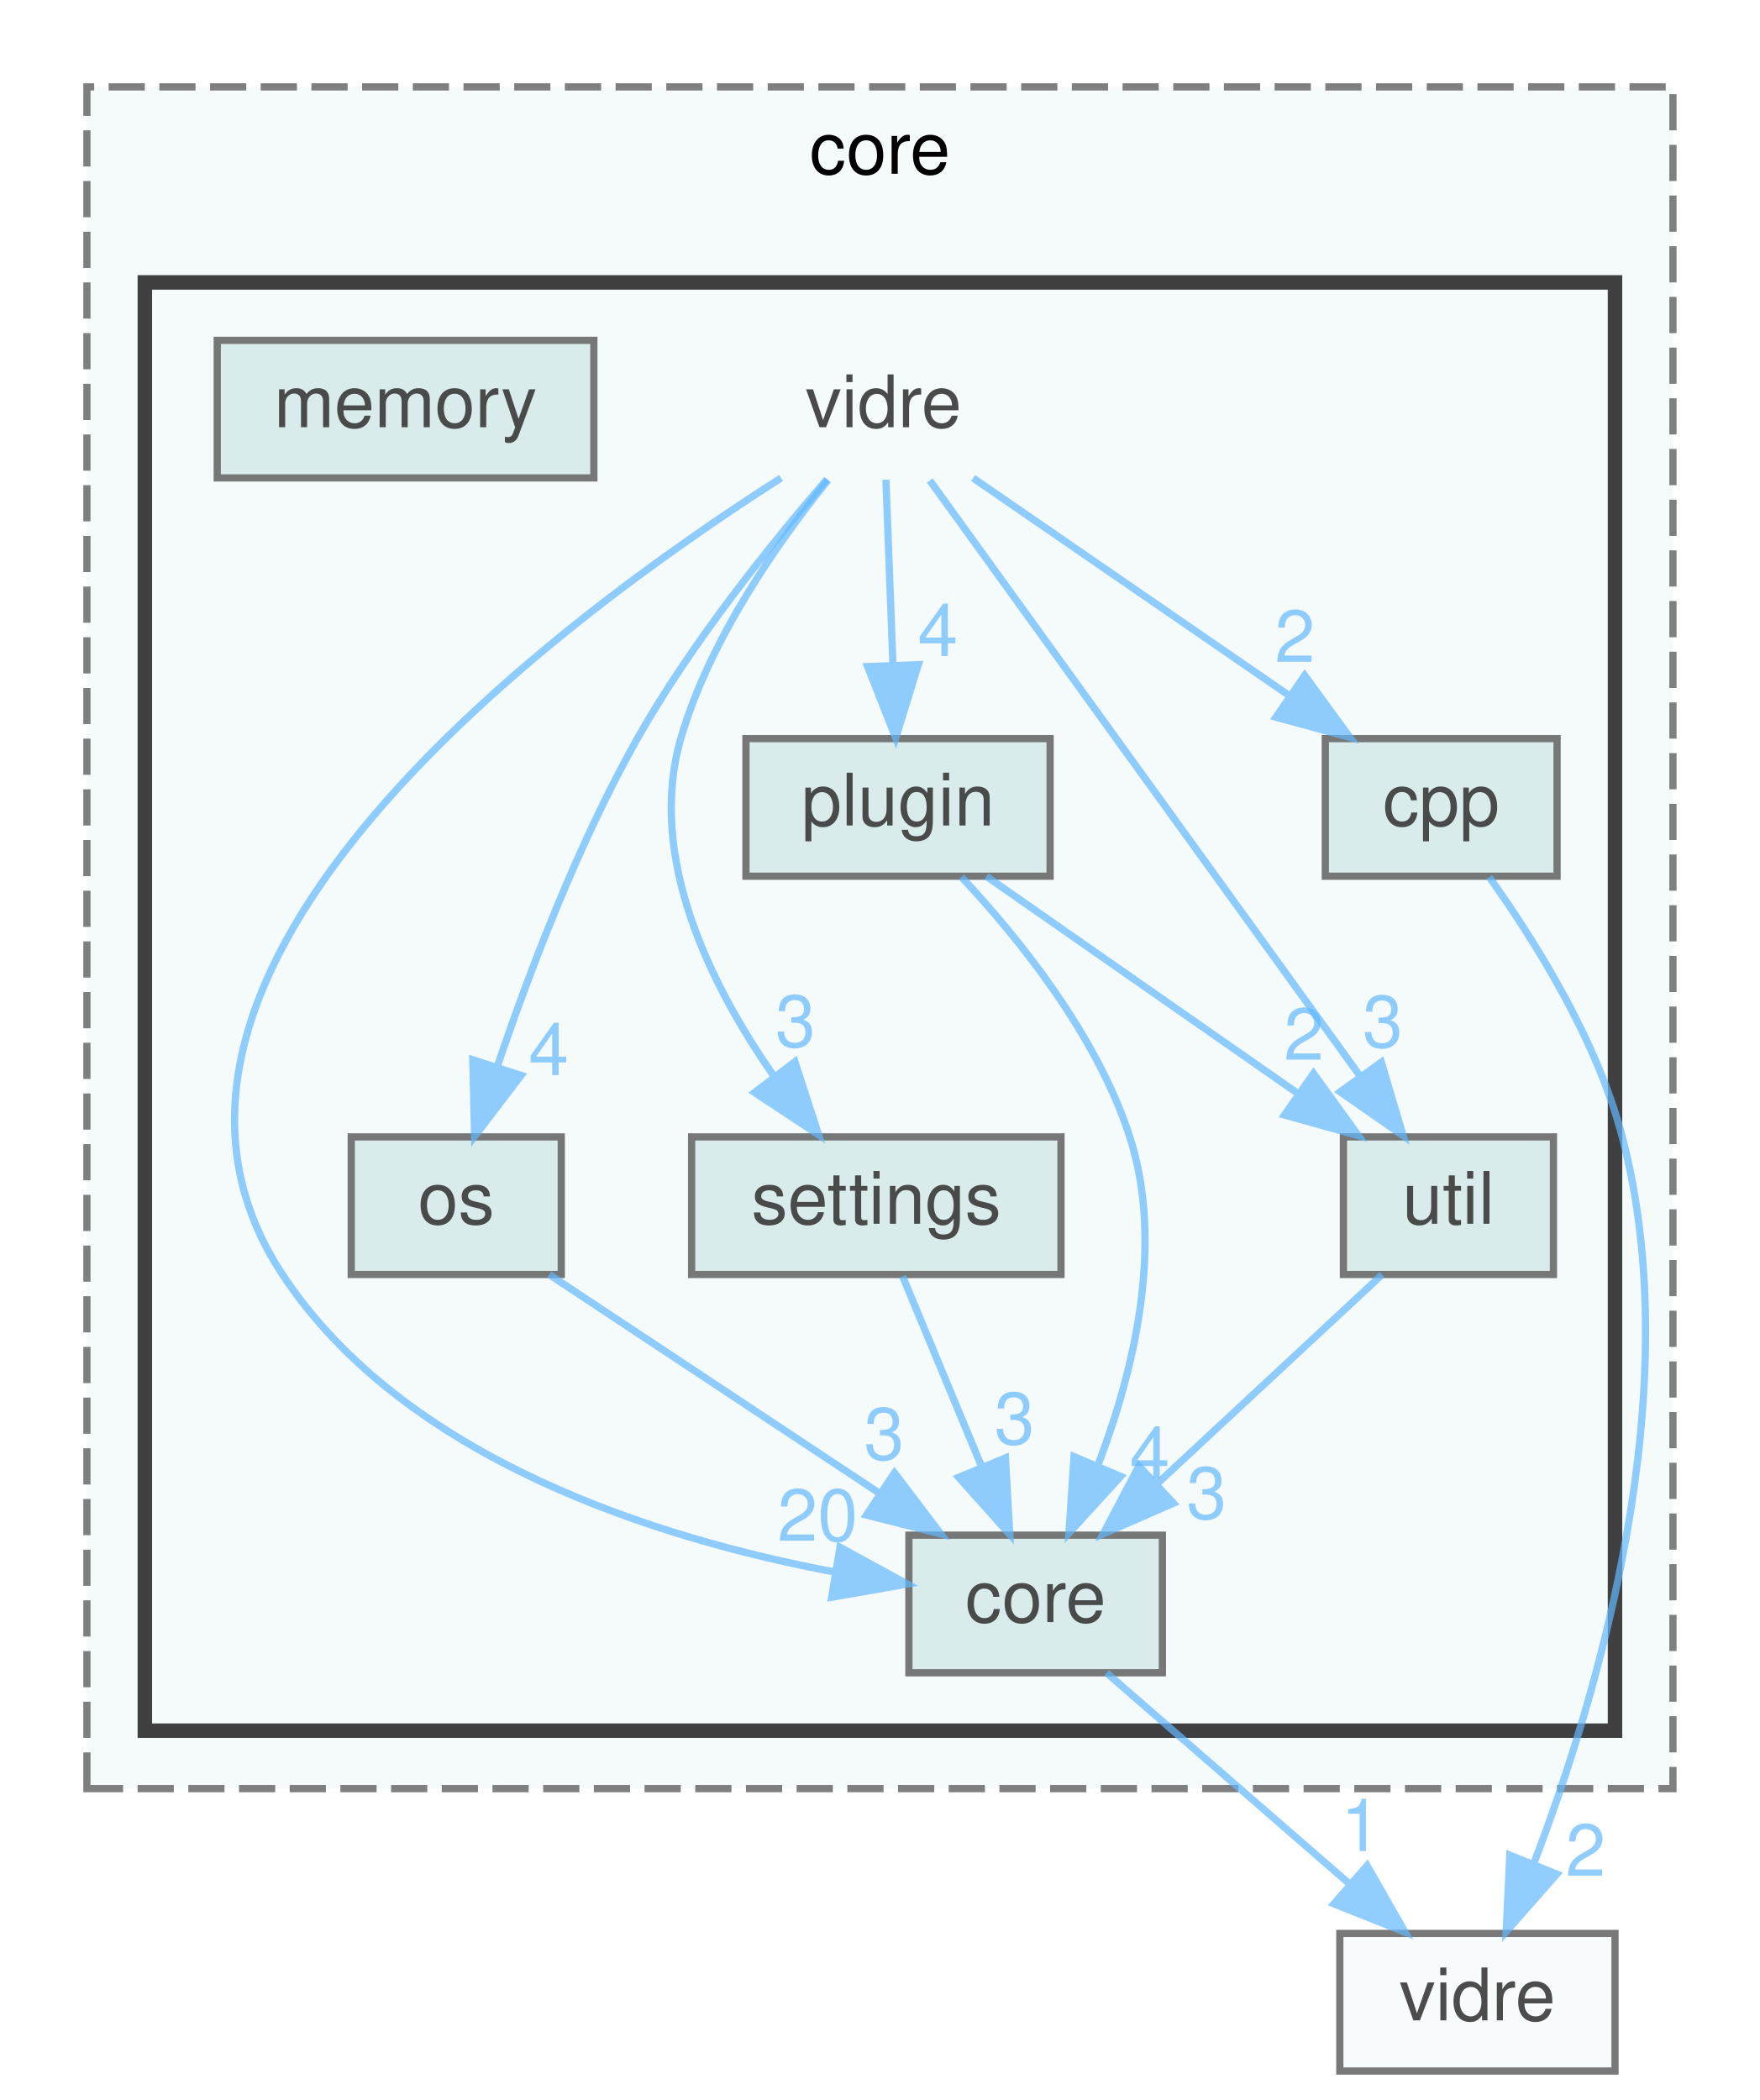
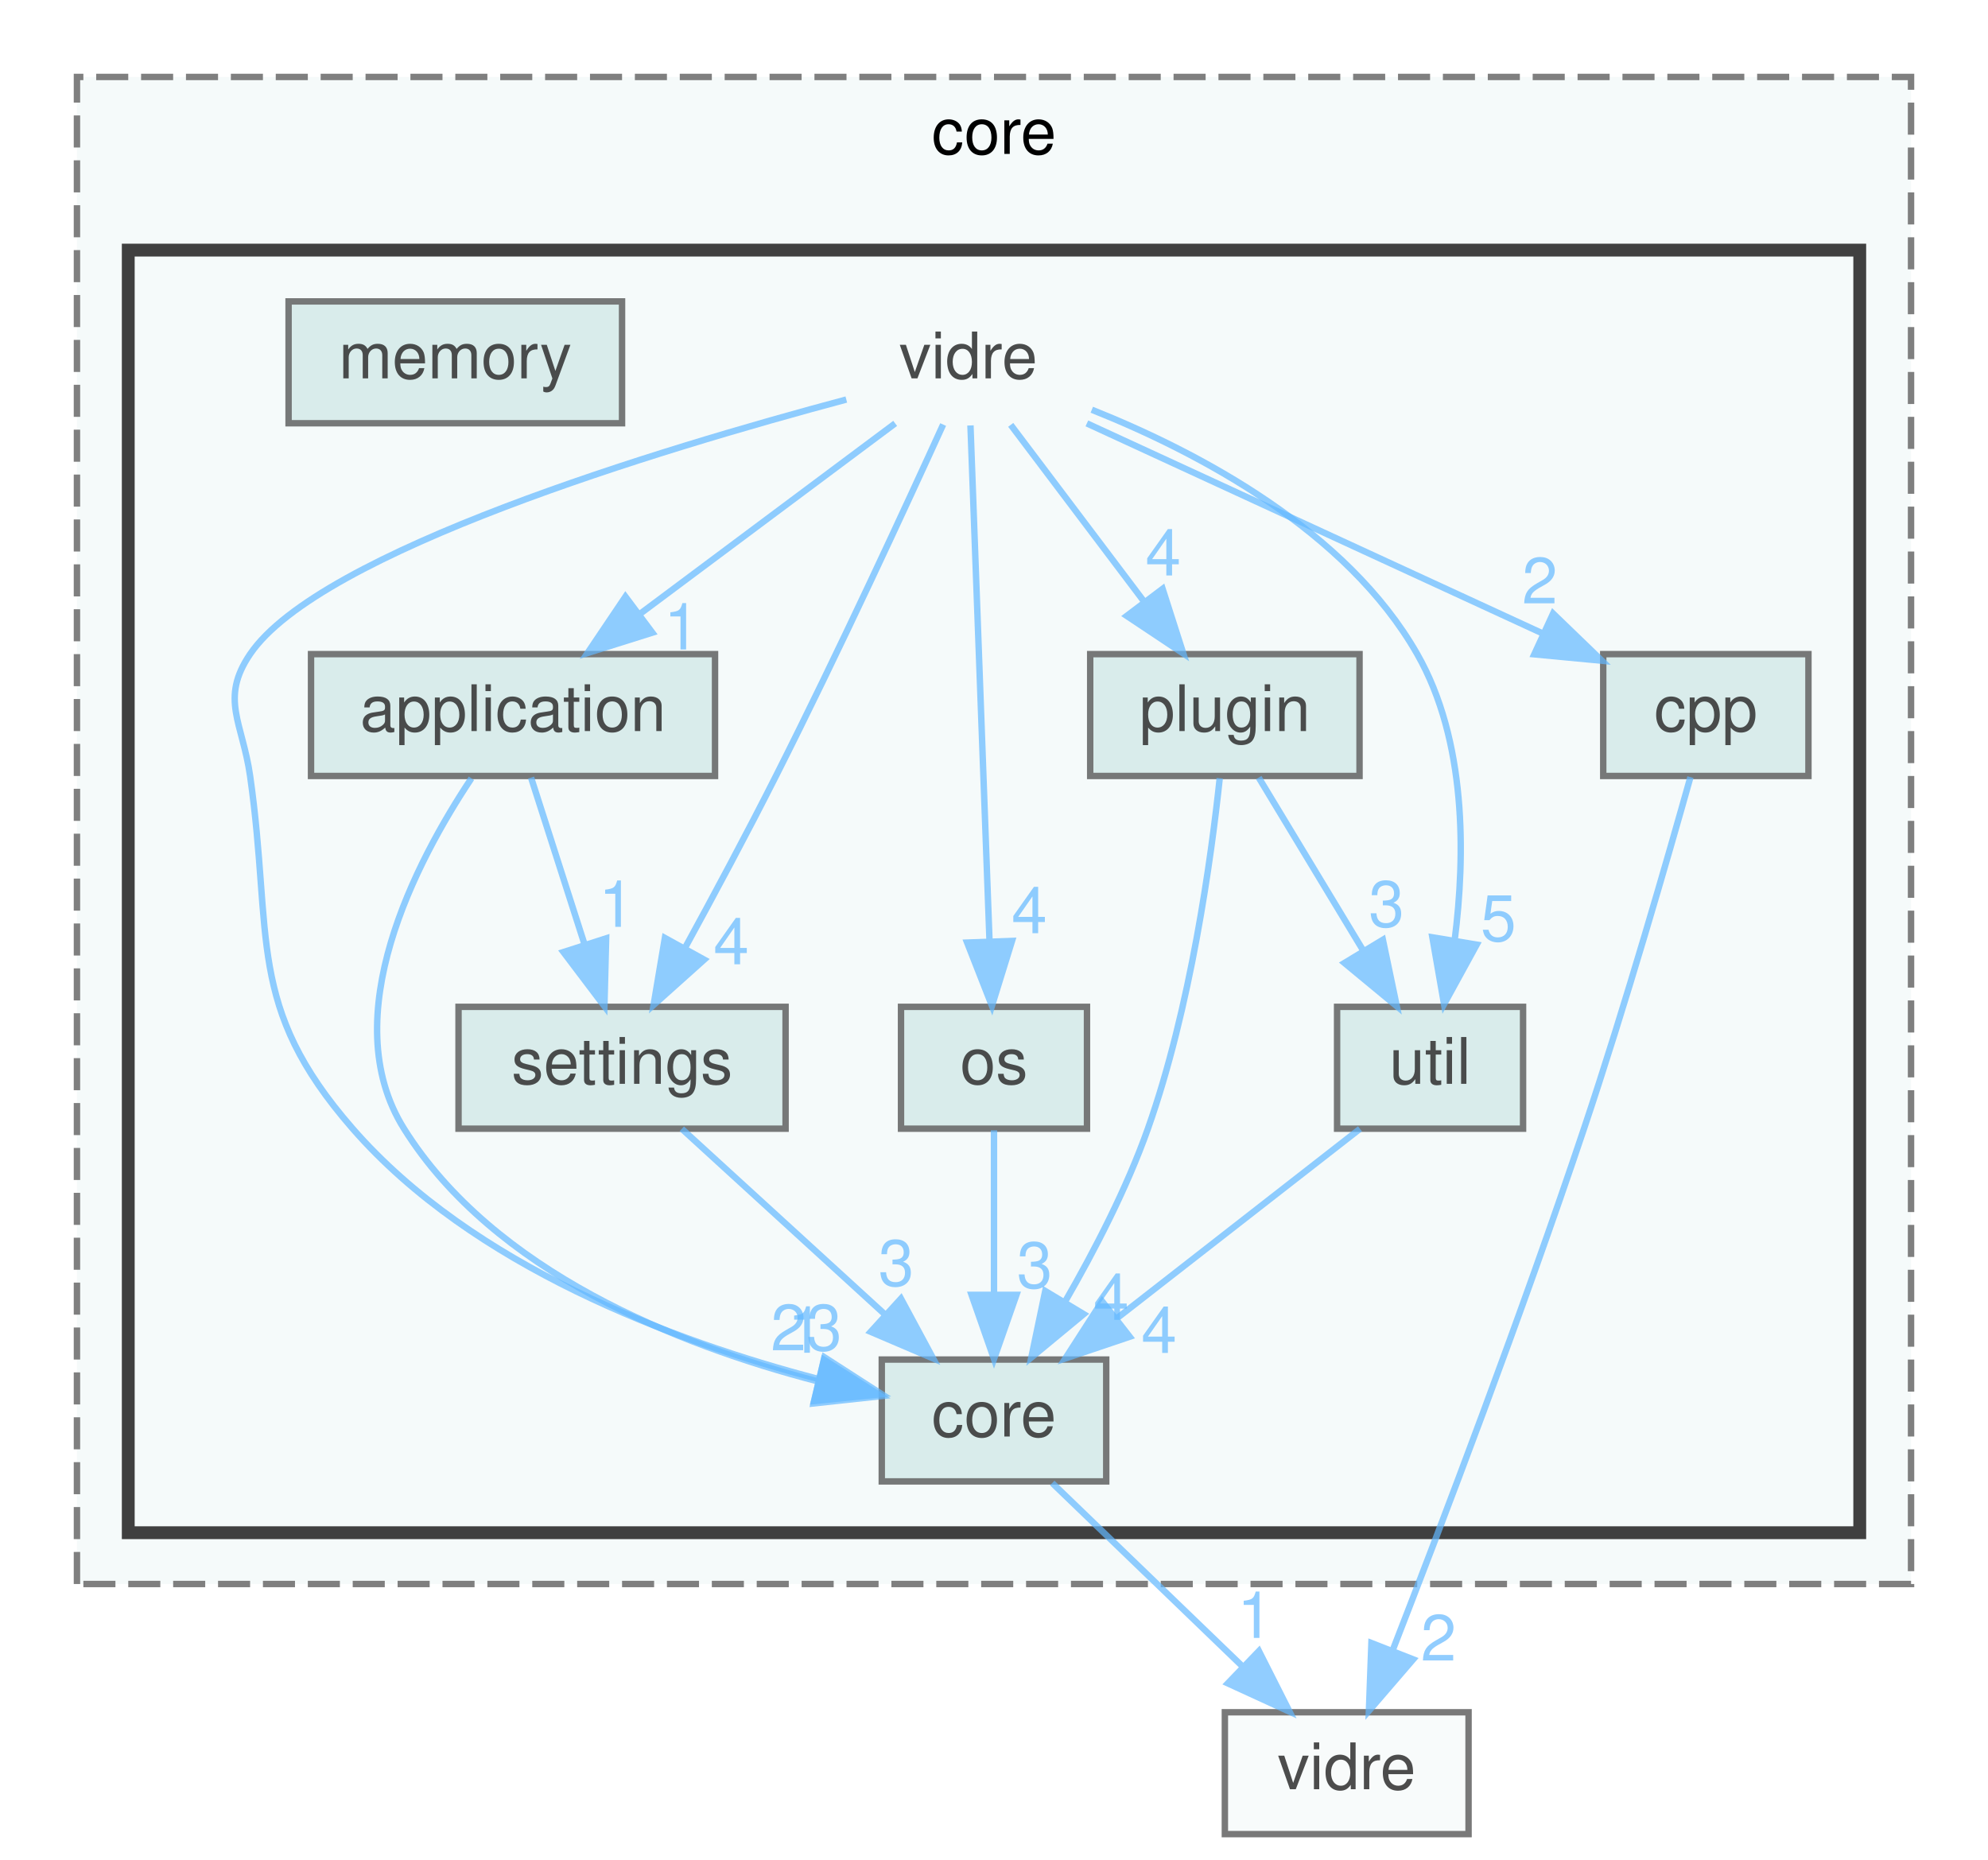
- <svg xmlns="http://www.w3.org/2000/svg" xmlns:xlink="http://www.w3.org/1999/xlink" width="243pt" height="290pt" viewBox="0.00 0.00 243.00 290.00">
+ <svg xmlns="http://www.w3.org/2000/svg" xmlns:xlink="http://www.w3.org/1999/xlink" width="310pt" height="290pt" viewBox="0.00 0.00 310.00 290.00">
  <svg id="main" version="1.1" xml:space="preserve">
    <style type="text/css">
.node, .edge {opacity: 0.7;}
.node.selected, .edge.selected {opacity: 1;}
.edge:hover path { stroke: red; }
.edge:hover polygon { stroke: red; fill: red; }
</style>
    <svg id="graph" class="graph">
      <g id="graph0" class="graph" transform="scale(1 1) rotate(0) translate(4 286)">
        <g id="clust1" class="cluster">
          <g id="a_clust1">
            <a xlink:href="dir_4ccdb3f39e2a0cb7737b4252176ba716.html" target="_top" xlink:title="core">
-               <polygon fill="#f5fafa" stroke="#7f7f7f" stroke-dasharray="5,2" points="8,-39 8,-274 227,-274 227,-39 8,-39" />
-               <text text-anchor="middle" x="117.5" y="-262" font-family="Helvetica,sans-Serif" font-size="10.00">core</text>
+               <polygon fill="#f5fafa" stroke="#7f7f7f" stroke-dasharray="5,2" points="8,-39 8,-274 294,-274 294,-39 8,-39" />
+               <text text-anchor="middle" x="151" y="-262" font-family="Helvetica,sans-Serif" font-size="10.00">core</text>
            </a>
          </g>
        </g>
        <g id="clust2" class="cluster">
          <g id="a_clust2">
            <a xlink:href="dir_abfbd75b8d5d8fa64115dd5dc04364b4.html" target="_top">
-               <polygon fill="#f5fafa" stroke="#404040" stroke-width="2" points="16,-47 16,-247 219,-247 219,-47 16,-47" />
+               <polygon fill="#f5fafa" stroke="#404040" stroke-width="2" points="16,-47 16,-247 286,-247 286,-47 16,-47" />
            </a>
          </g>
        </g>
        <g id="node1" class="node">
-           <text text-anchor="middle" x="118" y="-227" font-family="Helvetica,sans-Serif" font-size="10.00">vidre</text>
+           <text text-anchor="middle" x="147" y="-227" font-family="Helvetica,sans-Serif" font-size="10.00">vidre</text>
        </g>
        <g id="node2" class="node">
          <g id="a_node2">
+             <a xlink:href="dir_5cc1d0f9d3bb866d1db3664edd699c48.html" target="_top" xlink:title="application">
+               <polygon fill="#cde6e4" stroke="#404040" points="107.5,-184 44.5,-184 44.5,-165 107.5,-165 107.5,-184" />
+               <text text-anchor="middle" x="76" y="-172" font-family="Helvetica,sans-Serif" font-size="10.00">application</text>
+             </a>
+           </g>
+         </g>
+         <g id="edge3" class="edge">
+           <g id="a_edge3">
+             <a xlink:href="dir_000036_000000.html" target="_top">
+               <path fill="none" stroke="#63b8ff" d="M135.59,-219.98C124.89,-212 108.66,-199.88 95.84,-190.31" />
+               <polygon fill="#63b8ff" stroke="#63b8ff" points="97.72,-187.35 87.61,-184.17 93.53,-192.96 97.72,-187.35" />
+             </a>
+           </g>
+           <g id="a_edge3-headlabel">
+             <a xlink:href="dir_000036_000000.html" target="_top" xlink:title="1">
+               <text text-anchor="middle" x="102.3" y="-184.72" font-family="Helvetica,sans-Serif" font-size="10.00" fill="#63b8ff">1</text>
+             </a>
+           </g>
+         </g>
+         <g id="node3" class="node">
+           <g id="a_node3">
            <a xlink:href="dir_8e370ab9a26a8af5049bcb3d6d409da2.html" target="_top" xlink:title="core">
-               <polygon fill="#cde6e4" stroke="#404040" points="156.5,-74 121.5,-74 121.5,-55 156.5,-55 156.5,-74" />
-               <text text-anchor="middle" x="139" y="-62" font-family="Helvetica,sans-Serif" font-size="10.00">core</text>
+               <polygon fill="#cde6e4" stroke="#404040" points="168.5,-74 133.5,-74 133.5,-55 168.5,-55 168.5,-74" />
+               <text text-anchor="middle" x="151" y="-62" font-family="Helvetica,sans-Serif" font-size="10.00">core</text>
+             </a>
+           </g>
+         </g>
+         <g id="edge6" class="edge">
+           <g id="a_edge6">
+             <a xlink:href="dir_000036_000008.html" target="_top">
+               <path fill="none" stroke="#63b8ff" d="M127.97,-223.7C98.94,-215.95 45.81,-199.93 35,-184 30.26,-177.01 33.81,-173.36 35,-165 38.59,-139.8 34.26,-129.18 51,-110 69.77,-88.5 100.94,-76.91 123.5,-71" />
+               <polygon fill="#63b8ff" stroke="#63b8ff" points="124.58,-74.34 133.49,-68.6 122.94,-67.53 124.58,-74.34" />
+             </a>
+           </g>
+           <g id="a_edge6-headlabel">
+             <a xlink:href="dir_000036_000008.html" target="_top" xlink:title="23">
+               <text text-anchor="middle" x="121.74" y="-75.44" font-family="Helvetica,sans-Serif" font-size="10.00" fill="#63b8ff">23</text>
+             </a>
+           </g>
+         </g>
+         <g id="node4" class="node">
+           <g id="a_node4">
+             <a xlink:href="dir_6c782e0536217d17fec28f124626a8f3.html" target="_top" xlink:title="cpp">
+               <polygon fill="#cde6e4" stroke="#404040" points="278,-184 246,-184 246,-165 278,-165 278,-184" />
+               <text text-anchor="middle" x="262" y="-172" font-family="Helvetica,sans-Serif" font-size="10.00">cpp</text>
            </a>
          </g>
        </g>
        <g id="edge5" class="edge">
          <g id="a_edge5">
-             <a xlink:href="dir_000035_000007.html" target="_top">
-               <path fill="none" stroke="#63b8ff" d="M103.85,-219.99C73.56,-200.67 7.33,-151.93 35,-110 51.85,-84.47 86.69,-73.53 111.4,-68.88" />
-               <polygon fill="#63b8ff" stroke="#63b8ff" points="111.98,-72.33 121.28,-67.25 110.84,-65.43 111.98,-72.33" />
+             <a xlink:href="dir_000036_000009.html" target="_top">
+               <path fill="none" stroke="#63b8ff" d="M165.48,-219.98C184.75,-211.1 215.09,-197.12 236.61,-187.2" />
+               <polygon fill="#63b8ff" stroke="#63b8ff" points="238.18,-190.33 245.8,-182.97 235.25,-183.97 238.18,-190.33" />
            </a>
          </g>
          <g id="a_edge5-headlabel">
-             <a xlink:href="dir_000035_000007.html" target="_top" xlink:title="20">
-               <text text-anchor="middle" x="108.9" y="-73.22" font-family="Helvetica,sans-Serif" font-size="10.00" fill="#63b8ff">20</text>
-             </a>
-           </g>
-         </g>
-         <g id="node3" class="node">
-           <g id="a_node3">
-             <a xlink:href="dir_6c782e0536217d17fec28f124626a8f3.html" target="_top" xlink:title="cpp">
-               <polygon fill="#cde6e4" stroke="#404040" points="211,-184 179,-184 179,-165 211,-165 211,-184" />
-               <text text-anchor="middle" x="195" y="-172" font-family="Helvetica,sans-Serif" font-size="10.00">cpp</text>
+             <a xlink:href="dir_000036_000009.html" target="_top" xlink:title="2">
+               <text text-anchor="middle" x="236.11" y="-191.91" font-family="Helvetica,sans-Serif" font-size="10.00" fill="#63b8ff">2</text>
+             </a>
+           </g>
+         </g>
+         <g id="node6" class="node">
+           <g id="a_node6">
+             <a xlink:href="dir_a7925f9e5d918c39e014db8ed7a835ab.html" target="_top" xlink:title="os">
+               <polygon fill="#cde6e4" stroke="#404040" points="165.5,-129 136.5,-129 136.5,-110 165.5,-110 165.5,-129" />
+               <text text-anchor="middle" x="151" y="-117" font-family="Helvetica,sans-Serif" font-size="10.00">os</text>
+             </a>
+           </g>
+         </g>
+         <g id="edge7" class="edge">
+           <g id="a_edge7">
+             <a xlink:href="dir_000036_000025.html" target="_top">
+               <path fill="none" stroke="#63b8ff" d="M147.33,-219.66C147.98,-202.17 149.43,-162.8 150.3,-139.27" />
+               <polygon fill="#63b8ff" stroke="#63b8ff" points="153.81,-139.28 150.68,-129.16 146.81,-139.02 153.81,-139.28" />
+             </a>
+           </g>
+           <g id="a_edge7-headlabel">
+             <a xlink:href="dir_000036_000025.html" target="_top" xlink:title="4">
+               <text text-anchor="middle" x="156.51" y="-140.48" font-family="Helvetica,sans-Serif" font-size="10.00" fill="#63b8ff">4</text>
+             </a>
+           </g>
+         </g>
+         <g id="node7" class="node">
+           <g id="a_node7">
+             <a xlink:href="dir_3eff881f0c3c450464bad0d99963a35a.html" target="_top" xlink:title="plugin">
+               <polygon fill="#cde6e4" stroke="#404040" points="208,-184 166,-184 166,-165 208,-165 208,-184" />
+               <text text-anchor="middle" x="187" y="-172" font-family="Helvetica,sans-Serif" font-size="10.00">plugin</text>
+             </a>
+           </g>
+         </g>
+         <g id="edge1" class="edge">
+           <g id="a_edge1">
+             <a xlink:href="dir_000036_000027.html" target="_top">
+               <path fill="none" stroke="#63b8ff" d="M153.61,-219.75C159.26,-212.26 167.54,-201.28 174.45,-192.13" />
+               <polygon fill="#63b8ff" stroke="#63b8ff" points="177.29,-194.18 180.52,-184.09 171.7,-189.96 177.29,-194.18" />
+             </a>
+           </g>
+           <g id="a_edge1-headlabel">
+             <a xlink:href="dir_000036_000027.html" target="_top" xlink:title="4">
+               <text text-anchor="middle" x="177.39" y="-196.26" font-family="Helvetica,sans-Serif" font-size="10.00" fill="#63b8ff">4</text>
+             </a>
+           </g>
+         </g>
+         <g id="node8" class="node">
+           <g id="a_node8">
+             <a xlink:href="dir_6befe78a6c2dbaa93ec40d521d837f32.html" target="_top" xlink:title="settings">
+               <polygon fill="#cde6e4" stroke="#404040" points="118.5,-129 67.5,-129 67.5,-110 118.5,-110 118.5,-129" />
+               <text text-anchor="middle" x="93" y="-117" font-family="Helvetica,sans-Serif" font-size="10.00">settings</text>
            </a>
          </g>
        </g>
        <g id="edge4" class="edge">
          <g id="a_edge4">
-             <a xlink:href="dir_000035_000008.html" target="_top">
-               <path fill="none" stroke="#63b8ff" d="M130.37,-219.98C142.09,-211.92 159.92,-199.65 173.89,-190.03" />
-               <polygon fill="#63b8ff" stroke="#63b8ff" points="176.15,-192.72 182.4,-184.17 172.18,-186.96 176.15,-192.72" />
+             <a xlink:href="dir_000036_000030.html" target="_top">
+               <path fill="none" stroke="#63b8ff" d="M143.07,-219.8C137.47,-207.5 126.79,-184.37 117,-165 112.5,-156.09 107.26,-146.31 102.82,-138.2" />
+               <polygon fill="#63b8ff" stroke="#63b8ff" points="105.81,-136.36 97.92,-129.29 99.68,-139.74 105.81,-136.36" />
            </a>
          </g>
          <g id="a_edge4-headlabel">
-             <a xlink:href="dir_000035_000008.html" target="_top" xlink:title="2">
-               <text text-anchor="middle" x="174.8" y="-194.6" font-family="Helvetica,sans-Serif" font-size="10.00" fill="#63b8ff">2</text>
+             <a xlink:href="dir_000036_000030.html" target="_top" xlink:title="4">
+               <text text-anchor="middle" x="110.03" y="-135.64" font-family="Helvetica,sans-Serif" font-size="10.00" fill="#63b8ff">4</text>
+             </a>
+           </g>
+         </g>
+         <g id="node9" class="node">
+           <g id="a_node9">
+             <a xlink:href="dir_44dda3653d8ed495fb138f7de47cfc57.html" target="_top" xlink:title="util">
+               <polygon fill="#cde6e4" stroke="#404040" points="233.5,-129 204.5,-129 204.5,-110 233.5,-110 233.5,-129" />
+               <text text-anchor="middle" x="219" y="-117" font-family="Helvetica,sans-Serif" font-size="10.00">util</text>
+             </a>
+           </g>
+         </g>
+         <g id="edge2" class="edge">
+           <g id="a_edge2">
+             <a xlink:href="dir_000036_000033.html" target="_top">
+               <path fill="none" stroke="#63b8ff" d="M166.25,-222.11C182.92,-215.46 206.02,-203.27 217,-184 224.68,-170.52 224.53,-152.69 222.83,-139.36" />
+               <polygon fill="#63b8ff" stroke="#63b8ff" points="226.27,-138.7 221.18,-129.41 219.36,-139.84 226.27,-138.7" />
+             </a>
+           </g>
+           <g id="a_edge2-headlabel">
+             <a xlink:href="dir_000036_000033.html" target="_top" xlink:title="5">
+               <text text-anchor="middle" x="229.66" y="-139.28" font-family="Helvetica,sans-Serif" font-size="10.00" fill="#63b8ff">5</text>
+             </a>
+           </g>
+         </g>
+         <g id="edge9" class="edge">
+           <g id="a_edge9">
+             <a xlink:href="dir_000000_000008.html" target="_top">
+               <path fill="none" stroke="#63b8ff" d="M69.51,-164.63C60.92,-151.73 48.09,-127.4 59,-110 73.01,-87.65 101.78,-76.25 123.44,-70.62" />
+               <polygon fill="#63b8ff" stroke="#63b8ff" points="124.46,-73.98 133.4,-68.3 122.87,-67.16 124.46,-73.98" />
+             </a>
+           </g>
+           <g id="a_edge9-headlabel">
+             <a xlink:href="dir_000000_000008.html" target="_top" xlink:title="1">
+               <text text-anchor="middle" x="121.6" y="-75.06" font-family="Helvetica,sans-Serif" font-size="10.00" fill="#63b8ff">1</text>
+             </a>
+           </g>
+         </g>
+         <g id="edge8" class="edge">
+           <g id="a_edge8">
+             <a xlink:href="dir_000000_000030.html" target="_top">
+               <path fill="none" stroke="#63b8ff" d="M78.81,-164.75C81.06,-157.72 84.3,-147.62 87.12,-138.84" />
+               <polygon fill="#63b8ff" stroke="#63b8ff" points="90.52,-139.68 90.25,-129.09 83.86,-137.54 90.52,-139.68" />
+             </a>
+           </g>
+           <g id="a_edge8-headlabel">
+             <a xlink:href="dir_000000_000030.html" target="_top" xlink:title="1">
+               <text text-anchor="middle" x="92.13" y="-141.47" font-family="Helvetica,sans-Serif" font-size="10.00" fill="#63b8ff">1</text>
+             </a>
+           </g>
+         </g>
+         <g id="node10" class="node">
+           <g id="a_node10">
+             <a xlink:href="dir_ddb180b1b706da902332ef6e99c640a4.html" target="_top" xlink:title="vidre">
+               <polygon fill="#f5fafa" stroke="#404040" points="225,-19 187,-19 187,0 225,0 225,-19" />
+               <text text-anchor="middle" x="206" y="-7" font-family="Helvetica,sans-Serif" font-size="10.00">vidre</text>
+             </a>
+           </g>
+         </g>
+         <g id="edge10" class="edge">
+           <g id="a_edge10">
+             <a xlink:href="dir_000008_000039.html" target="_top">
+               <path fill="none" stroke="#63b8ff" d="M160.08,-54.75C168.09,-47.03 179.96,-35.6 189.62,-26.28" />
+               <polygon fill="#63b8ff" stroke="#63b8ff" points="192.31,-28.55 197.09,-19.09 187.46,-23.51 192.31,-28.55" />
+             </a>
+           </g>
+           <g id="a_edge10-headlabel">
+             <a xlink:href="dir_000008_000039.html" target="_top" xlink:title="1">
+               <text text-anchor="middle" x="191.7" y="-30.59" font-family="Helvetica,sans-Serif" font-size="10.00" fill="#63b8ff">1</text>
+             </a>
+           </g>
+         </g>
+         <g id="edge11" class="edge">
+           <g id="a_edge11">
+             <a xlink:href="dir_000009_000039.html" target="_top">
+               <path fill="none" stroke="#63b8ff" d="M259.6,-164.82C256.15,-152.53 249.51,-129.42 243,-110 233.37,-81.26 220.84,-48.39 213.12,-28.55" />
+               <polygon fill="#63b8ff" stroke="#63b8ff" points="216.37,-27.25 209.46,-19.22 209.85,-29.8 216.37,-27.25" />
+             </a>
+           </g>
+           <g id="a_edge11-headlabel">
+             <a xlink:href="dir_000009_000039.html" target="_top" xlink:title="2">
+               <text text-anchor="middle" x="220.32" y="-27.06" font-family="Helvetica,sans-Serif" font-size="10.00" fill="#63b8ff">2</text>
            </a>
          </g>
        </g>
        <g id="node5" class="node">
          <g id="a_node5">
-             <a xlink:href="dir_a7925f9e5d918c39e014db8ed7a835ab.html" target="_top" xlink:title="os">
-               <polygon fill="#cde6e4" stroke="#404040" points="73.5,-129 44.5,-129 44.5,-110 73.5,-110 73.5,-129" />
-               <text text-anchor="middle" x="59" y="-117" font-family="Helvetica,sans-Serif" font-size="10.00">os</text>
-             </a>
-           </g>
-         </g>
-         <g id="edge6" class="edge">
-           <g id="a_edge6">
-             <a xlink:href="dir_000035_000024.html" target="_top">
-               <path fill="none" stroke="#63b8ff" d="M110.19,-219.81C102.73,-211.19 91.55,-197.38 84,-184 75.81,-169.49 69.08,-151.76 64.67,-138.73" />
-               <polygon fill="#63b8ff" stroke="#63b8ff" points="67.95,-137.49 61.53,-129.06 61.29,-139.65 67.95,-137.49" />
-             </a>
-           </g>
-           <g id="a_edge6-headlabel">
-             <a xlink:href="dir_000035_000024.html" target="_top" xlink:title="4">
-               <text text-anchor="middle" x="71.76" y="-137.53" font-family="Helvetica,sans-Serif" font-size="10.00" fill="#63b8ff">4</text>
-             </a>
-           </g>
-         </g>
-         <g id="node6" class="node">
-           <g id="a_node6">
-             <a xlink:href="dir_3eff881f0c3c450464bad0d99963a35a.html" target="_top" xlink:title="plugin">
-               <polygon fill="#cde6e4" stroke="#404040" points="141,-184 99,-184 99,-165 141,-165 141,-184" />
-               <text text-anchor="middle" x="120" y="-172" font-family="Helvetica,sans-Serif" font-size="10.00">plugin</text>
-             </a>
-           </g>
-         </g>
-         <g id="edge1" class="edge">
-           <g id="a_edge1">
-             <a xlink:href="dir_000035_000026.html" target="_top">
-               <path fill="none" stroke="#63b8ff" d="M118.33,-219.75C118.59,-212.8 118.97,-202.85 119.3,-194.13" />
-               <polygon fill="#63b8ff" stroke="#63b8ff" points="122.8,-194.21 119.68,-184.09 115.8,-193.95 122.8,-194.21" />
-             </a>
-           </g>
-           <g id="a_edge1-headlabel">
-             <a xlink:href="dir_000035_000026.html" target="_top" xlink:title="4">
-               <text text-anchor="middle" x="125.5" y="-195.41" font-family="Helvetica,sans-Serif" font-size="10.00" fill="#63b8ff">4</text>
-             </a>
-           </g>
-         </g>
-         <g id="node7" class="node">
-           <g id="a_node7">
-             <a xlink:href="dir_6befe78a6c2dbaa93ec40d521d837f32.html" target="_top" xlink:title="settings">
-               <polygon fill="#cde6e4" stroke="#404040" points="142.5,-129 91.5,-129 91.5,-110 142.5,-110 142.5,-129" />
-               <text text-anchor="middle" x="117" y="-117" font-family="Helvetica,sans-Serif" font-size="10.00">settings</text>
-             </a>
-           </g>
-         </g>
-         <g id="edge3" class="edge">
-           <g id="a_edge3">
-             <a xlink:href="dir_000035_000029.html" target="_top">
-               <path fill="none" stroke="#63b8ff" d="M110.33,-219.7C103.48,-211.21 93.95,-197.68 90,-184 85.3,-167.7 94.06,-150 102.83,-137.44" />
-               <polygon fill="#63b8ff" stroke="#63b8ff" points="105.76,-139.37 109.03,-129.29 100.19,-135.13 105.76,-139.37" />
-             </a>
-           </g>
-           <g id="a_edge3-headlabel">
-             <a xlink:href="dir_000035_000029.html" target="_top" xlink:title="3">
-               <text text-anchor="middle" x="105.84" y="-141.45" font-family="Helvetica,sans-Serif" font-size="10.00" fill="#63b8ff">3</text>
-             </a>
-           </g>
-         </g>
-         <g id="node8" class="node">
-           <g id="a_node8">
-             <a xlink:href="dir_44dda3653d8ed495fb138f7de47cfc57.html" target="_top" xlink:title="util">
-               <polygon fill="#cde6e4" stroke="#404040" points="210.5,-129 181.5,-129 181.5,-110 210.5,-110 210.5,-129" />
-               <text text-anchor="middle" x="196" y="-117" font-family="Helvetica,sans-Serif" font-size="10.00">util</text>
-             </a>
-           </g>
-         </g>
-         <g id="edge2" class="edge">
-           <g id="a_edge2">
-             <a xlink:href="dir_000035_000032.html" target="_top">
-               <path fill="none" stroke="#63b8ff" d="M124.38,-219.66C137.36,-201.69 167.01,-160.64 183.81,-137.38" />
-               <polygon fill="#63b8ff" stroke="#63b8ff" points="186.73,-139.31 189.75,-129.16 181.05,-135.22 186.73,-139.31" />
-             </a>
-           </g>
-           <g id="a_edge2-headlabel">
-             <a xlink:href="dir_000035_000032.html" target="_top" xlink:title="3">
-               <text text-anchor="middle" x="186.93" y="-141.39" font-family="Helvetica,sans-Serif" font-size="10.00" fill="#63b8ff">3</text>
-             </a>
-           </g>
-         </g>
-         <g id="node9" class="node">
-           <g id="a_node9">
-             <a xlink:href="dir_ddb180b1b706da902332ef6e99c640a4.html" target="_top" xlink:title="vidre">
-               <polygon fill="#f5fafa" stroke="#404040" points="219,-19 181,-19 181,0 219,0 219,-19" />
-               <text text-anchor="middle" x="200" y="-7" font-family="Helvetica,sans-Serif" font-size="10.00">vidre</text>
-             </a>
-           </g>
-         </g>
-         <g id="edge7" class="edge">
-           <g id="a_edge7">
-             <a xlink:href="dir_000007_000038.html" target="_top">
-               <path fill="none" stroke="#63b8ff" d="M148.8,-54.98C157.82,-47.15 171.41,-35.34 182.32,-25.86" />
-               <polygon fill="#63b8ff" stroke="#63b8ff" points="184.77,-28.37 190.02,-19.17 180.18,-23.09 184.77,-28.37" />
-             </a>
-           </g>
-           <g id="a_edge7-headlabel">
-             <a xlink:href="dir_000007_000038.html" target="_top" xlink:title="1">
-               <text text-anchor="middle" x="183.92" y="-30.37" font-family="Helvetica,sans-Serif" font-size="10.00" fill="#63b8ff">1</text>
-             </a>
-           </g>
-         </g>
-         <g id="edge8" class="edge">
-           <g id="a_edge8">
-             <a xlink:href="dir_000008_000038.html" target="_top">
-               <path fill="none" stroke="#63b8ff" d="M201.63,-164.88C207.76,-156.32 216.46,-142.54 220,-129 229.16,-93.99 216.73,-52.03 207.76,-28.6" />
-               <polygon fill="#63b8ff" stroke="#63b8ff" points="210.96,-27.19 203.97,-19.24 204.47,-29.82 210.96,-27.19" />
-             </a>
-           </g>
-           <g id="a_edge8-headlabel">
-             <a xlink:href="dir_000008_000038.html" target="_top" xlink:title="2">
-               <text text-anchor="middle" x="214.94" y="-26.96" font-family="Helvetica,sans-Serif" font-size="10.00" fill="#63b8ff">2</text>
-             </a>
-           </g>
-         </g>
-         <g id="node4" class="node">
-           <g id="a_node4">
            <a xlink:href="dir_1a140db7d5483bfb1f314e96cf45261d.html" target="_top" xlink:title="memory">
-               <polygon fill="#cde6e4" stroke="#404040" points="78,-239 26,-239 26,-220 78,-220 78,-239" />
-               <text text-anchor="middle" x="52" y="-227" font-family="Helvetica,sans-Serif" font-size="10.00">memory</text>
-             </a>
-           </g>
-         </g>
-         <g id="edge9" class="edge">
-           <g id="a_edge9">
-             <a xlink:href="dir_000024_000007.html" target="_top">
-               <path fill="none" stroke="#63b8ff" d="M71.85,-109.98C84.14,-101.84 102.91,-89.41 117.48,-79.76" />
-               <polygon fill="#63b8ff" stroke="#63b8ff" points="119.51,-82.61 125.91,-74.17 115.64,-76.78 119.51,-82.61" />
-             </a>
-           </g>
-           <g id="a_edge9-headlabel">
-             <a xlink:href="dir_000024_000007.html" target="_top" xlink:title="3">
-               <text text-anchor="middle" x="118.08" y="-84.46" font-family="Helvetica,sans-Serif" font-size="10.00" fill="#63b8ff">3</text>
-             </a>
-           </g>
-         </g>
-         <g id="edge11" class="edge">
-           <g id="a_edge11">
-             <a xlink:href="dir_000026_000007.html" target="_top">
-               <path fill="none" stroke="#63b8ff" d="M128.75,-164.9C136.56,-156.56 147.45,-143.13 152,-129 156.8,-114.11 152.55,-96.66 147.66,-83.82" />
-               <polygon fill="#63b8ff" stroke="#63b8ff" points="150.74,-82.11 143.6,-74.28 144.3,-84.85 150.74,-82.11" />
-             </a>
-           </g>
-           <g id="a_edge11-headlabel">
-             <a xlink:href="dir_000026_000007.html" target="_top" xlink:title="4">
-               <text text-anchor="middle" x="154.76" y="-81.8" font-family="Helvetica,sans-Serif" font-size="10.00" fill="#63b8ff">4</text>
-             </a>
-           </g>
-         </g>
-         <g id="edge10" class="edge">
-           <g id="a_edge10">
-             <a xlink:href="dir_000026_000032.html" target="_top">
-               <path fill="none" stroke="#63b8ff" d="M132.21,-164.98C143.78,-156.92 161.38,-144.65 175.16,-135.03" />
-               <polygon fill="#63b8ff" stroke="#63b8ff" points="177.37,-137.76 183.57,-129.17 173.36,-132.02 177.37,-137.76" />
-             </a>
-           </g>
-           <g id="a_edge10-headlabel">
-             <a xlink:href="dir_000026_000032.html" target="_top" xlink:title="2">
-               <text text-anchor="middle" x="176.04" y="-139.65" font-family="Helvetica,sans-Serif" font-size="10.00" fill="#63b8ff">2</text>
+               <polygon fill="#cde6e4" stroke="#404040" points="93,-239 41,-239 41,-220 93,-220 93,-239" />
+               <text text-anchor="middle" x="67" y="-227" font-family="Helvetica,sans-Serif" font-size="10.00">memory</text>
            </a>
          </g>
        </g>
        <g id="edge12" class="edge">
          <g id="a_edge12">
-             <a xlink:href="dir_000029_000007.html" target="_top">
-               <path fill="none" stroke="#63b8ff" d="M120.63,-109.75C123.58,-102.65 127.83,-92.4 131.51,-83.56" />
-               <polygon fill="#63b8ff" stroke="#63b8ff" points="134.83,-84.67 135.43,-74.09 128.37,-81.98 134.83,-84.67" />
+             <a xlink:href="dir_000025_000008.html" target="_top">
+               <path fill="none" stroke="#63b8ff" d="M151,-109.75C151,-102.8 151,-92.85 151,-84.13" />
+               <polygon fill="#63b8ff" stroke="#63b8ff" points="154.5,-84.09 151,-74.09 147.5,-84.09 154.5,-84.09" />
            </a>
          </g>
          <g id="a_edge12-headlabel">
-             <a xlink:href="dir_000029_000007.html" target="_top" xlink:title="3">
-               <text text-anchor="middle" x="136.08" y="-86.58" font-family="Helvetica,sans-Serif" font-size="10.00" fill="#63b8ff">3</text>
+             <a xlink:href="dir_000025_000008.html" target="_top" xlink:title="3">
+               <text text-anchor="middle" x="157.34" y="-85.18" font-family="Helvetica,sans-Serif" font-size="10.00" fill="#63b8ff">3</text>
+             </a>
+           </g>
+         </g>
+         <g id="edge14" class="edge">
+           <g id="a_edge14">
+             <a xlink:href="dir_000027_000008.html" target="_top">
+               <path fill="none" stroke="#63b8ff" d="M186.2,-164.65C184.87,-152.17 181.67,-128.82 175,-110 171.71,-100.71 166.68,-91 162.08,-83.03" />
+               <polygon fill="#63b8ff" stroke="#63b8ff" points="164.99,-81.08 156.82,-74.32 158.99,-84.69 164.99,-81.08" />
+             </a>
+           </g>
+           <g id="a_edge14-headlabel">
+             <a xlink:href="dir_000027_000008.html" target="_top" xlink:title="4">
+               <text text-anchor="middle" x="169.27" y="-80.19" font-family="Helvetica,sans-Serif" font-size="10.00" fill="#63b8ff">4</text>
            </a>
          </g>
        </g>
        <g id="edge13" class="edge">
          <g id="a_edge13">
-             <a xlink:href="dir_000032_000007.html" target="_top">
-               <path fill="none" stroke="#63b8ff" d="M186.84,-109.98C178.5,-102.23 165.97,-90.58 155.82,-81.14" />
-               <polygon fill="#63b8ff" stroke="#63b8ff" points="158.03,-78.42 148.32,-74.17 153.26,-83.54 158.03,-78.42" />
+             <a xlink:href="dir_000027_000033.html" target="_top">
+               <path fill="none" stroke="#63b8ff" d="M192.28,-164.75C196.71,-157.42 203.16,-146.73 208.62,-137.7" />
+               <polygon fill="#63b8ff" stroke="#63b8ff" points="211.64,-139.46 213.81,-129.09 205.65,-135.84 211.64,-139.46" />
            </a>
          </g>
          <g id="a_edge13-headlabel">
-             <a xlink:href="dir_000032_000007.html" target="_top" xlink:title="3">
-               <text text-anchor="middle" x="162.6" y="-76.28" font-family="Helvetica,sans-Serif" font-size="10.00" fill="#63b8ff">3</text>
+             <a xlink:href="dir_000027_000033.html" target="_top" xlink:title="3">
+               <text text-anchor="middle" x="212.21" y="-141.5" font-family="Helvetica,sans-Serif" font-size="10.00" fill="#63b8ff">3</text>
+             </a>
+           </g>
+         </g>
+         <g id="edge15" class="edge">
+           <g id="a_edge15">
+             <a xlink:href="dir_000030_000008.html" target="_top">
+               <path fill="none" stroke="#63b8ff" d="M102.32,-109.98C110.81,-102.23 123.56,-90.58 133.88,-81.14" />
+               <polygon fill="#63b8ff" stroke="#63b8ff" points="136.49,-83.5 141.51,-74.17 131.77,-78.33 136.49,-83.5" />
+             </a>
+           </g>
+           <g id="a_edge15-headlabel">
+             <a xlink:href="dir_000030_000008.html" target="_top" xlink:title="3">
+               <text text-anchor="middle" x="135.75" y="-85.52" font-family="Helvetica,sans-Serif" font-size="10.00" fill="#63b8ff">3</text>
+             </a>
+           </g>
+         </g>
+         <g id="edge16" class="edge">
+           <g id="a_edge16">
+             <a xlink:href="dir_000033_000008.html" target="_top">
+               <path fill="none" stroke="#63b8ff" d="M208.07,-109.98C197.92,-102.07 182.58,-90.11 170.35,-80.58" />
+               <polygon fill="#63b8ff" stroke="#63b8ff" points="172.16,-77.56 162.12,-74.17 167.86,-83.08 172.16,-77.56" />
+             </a>
+           </g>
+           <g id="a_edge16-headlabel">
+             <a xlink:href="dir_000033_000008.html" target="_top" xlink:title="4">
+               <text text-anchor="middle" x="176.74" y="-75.03" font-family="Helvetica,sans-Serif" font-size="10.00" fill="#63b8ff">4</text>
            </a>
          </g>
        </g>
      </g>
    </svg>
  </svg>
  <style type="text/css">

[data-mouse-over-selected='false'] { opacity: 0.7; }
[data-mouse-over-selected='true']  { opacity: 1.0; }

</style>
</svg>
